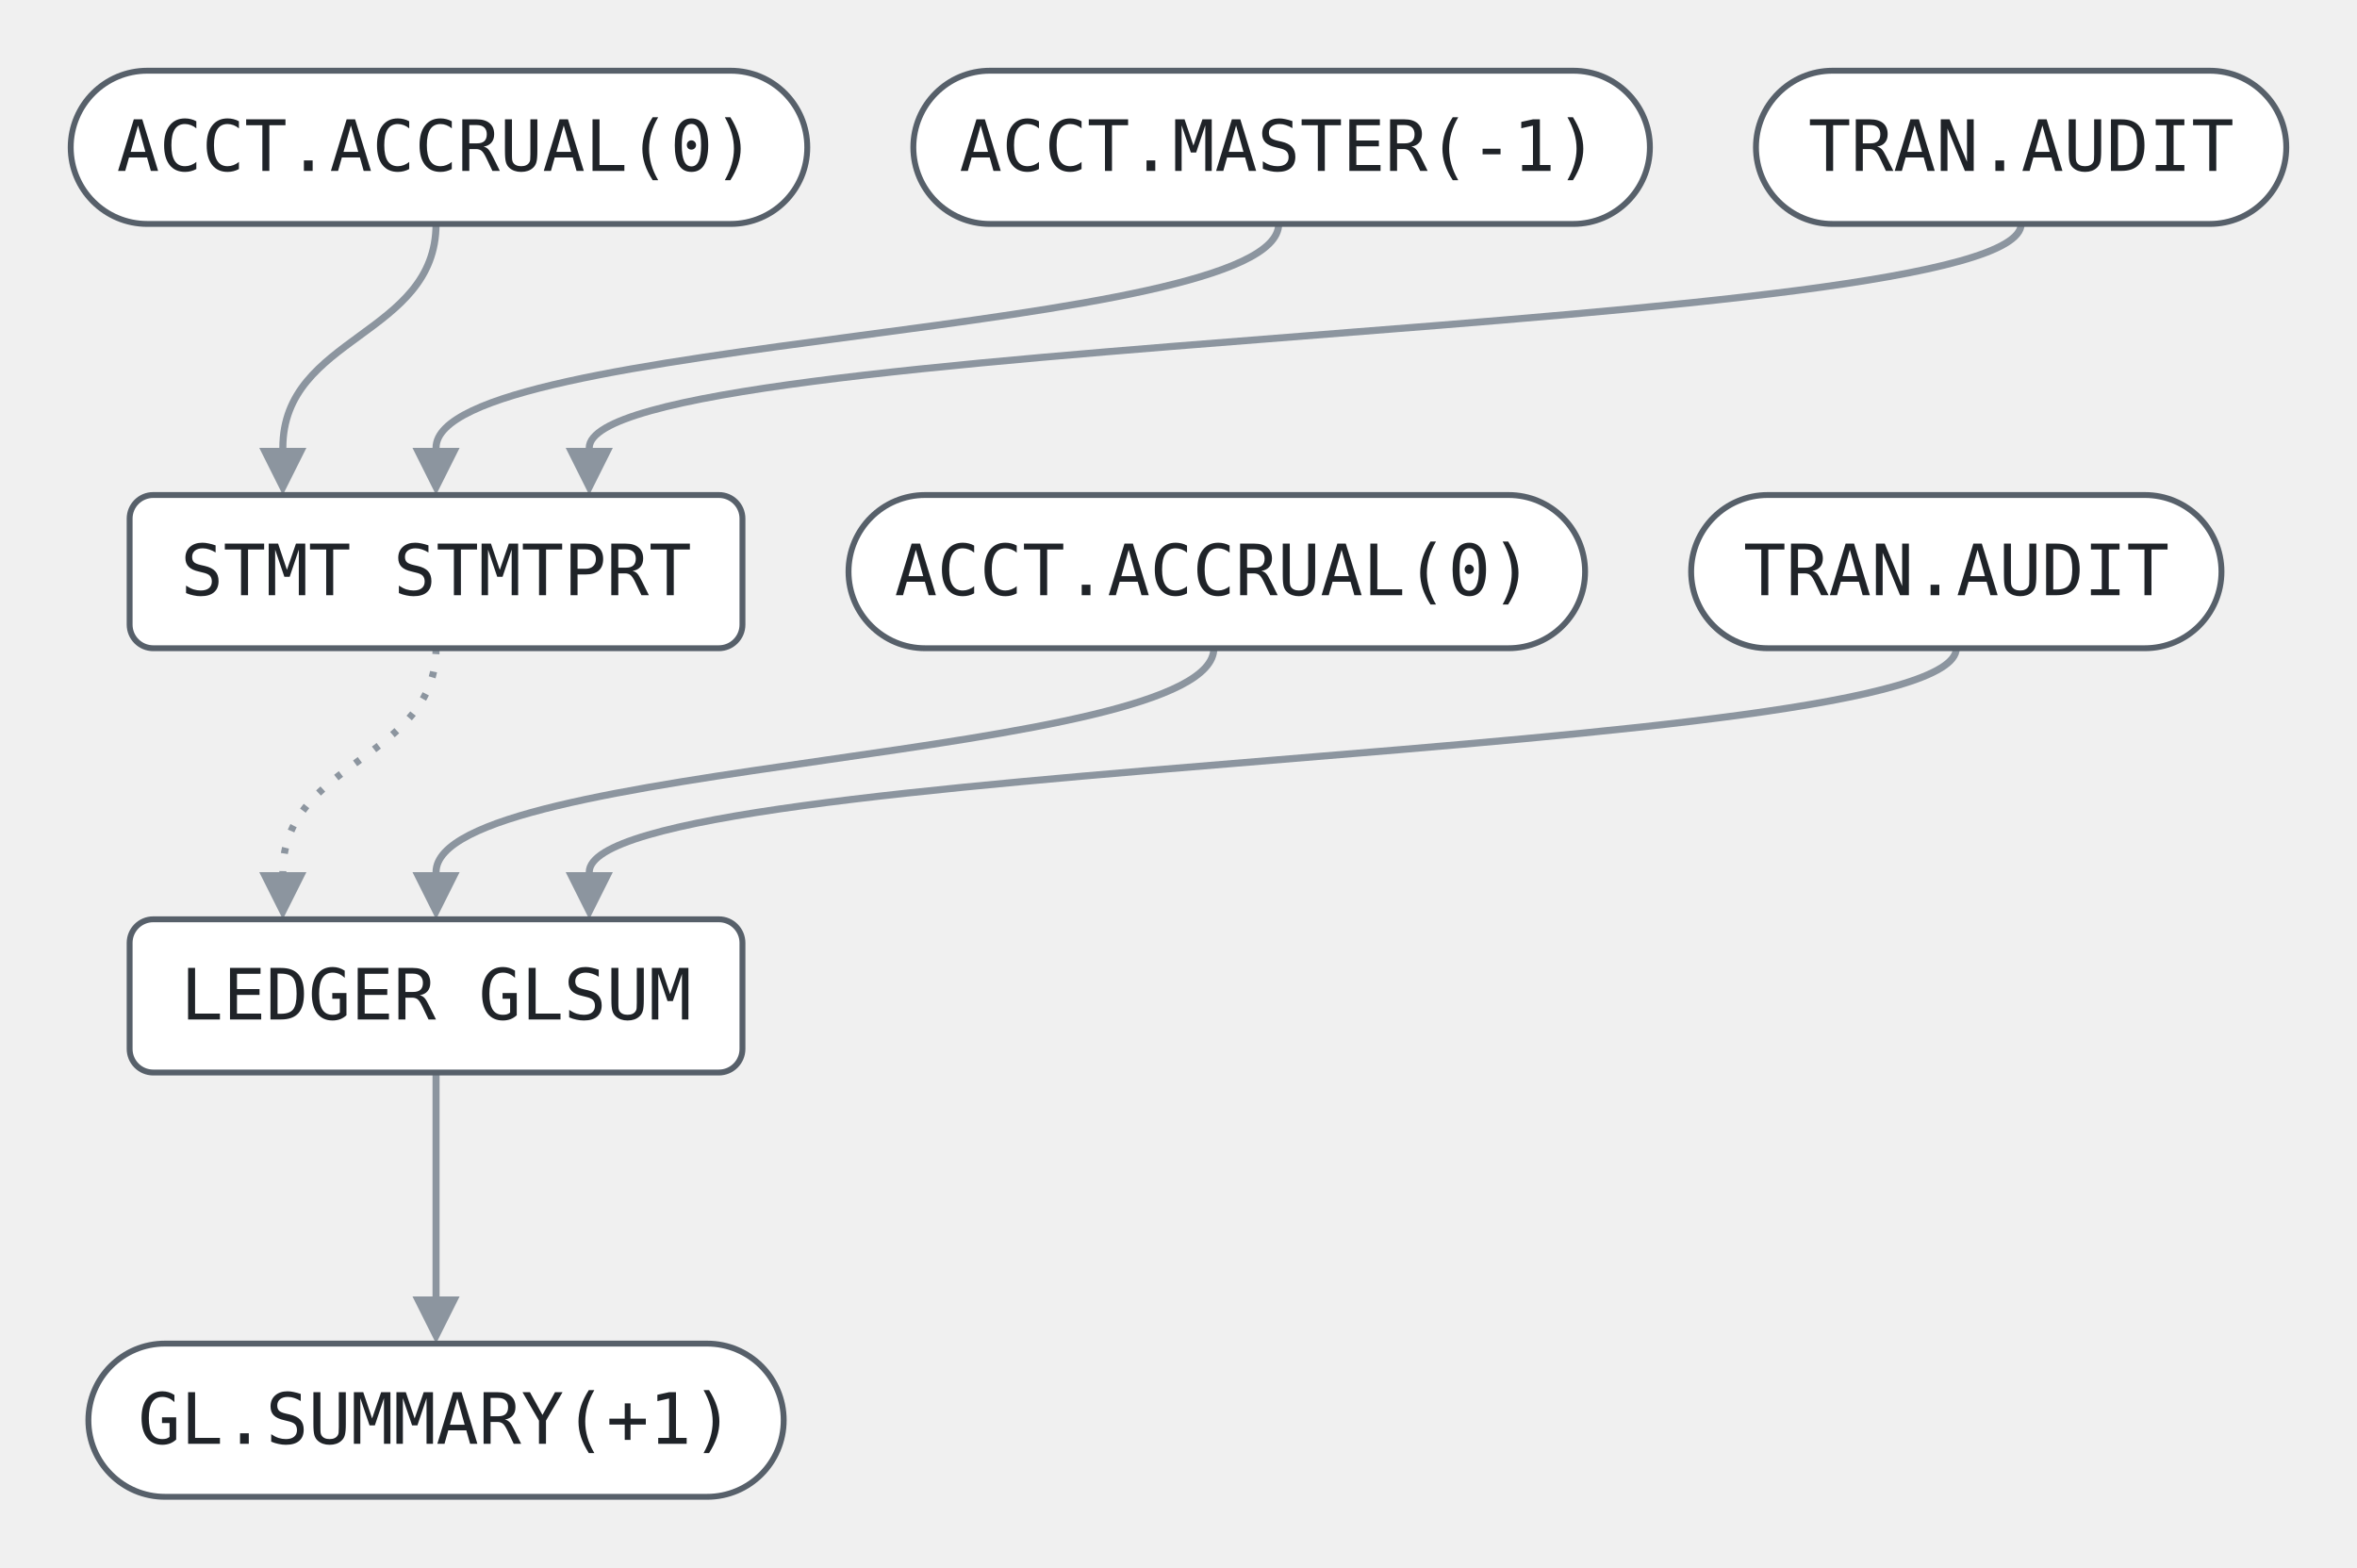
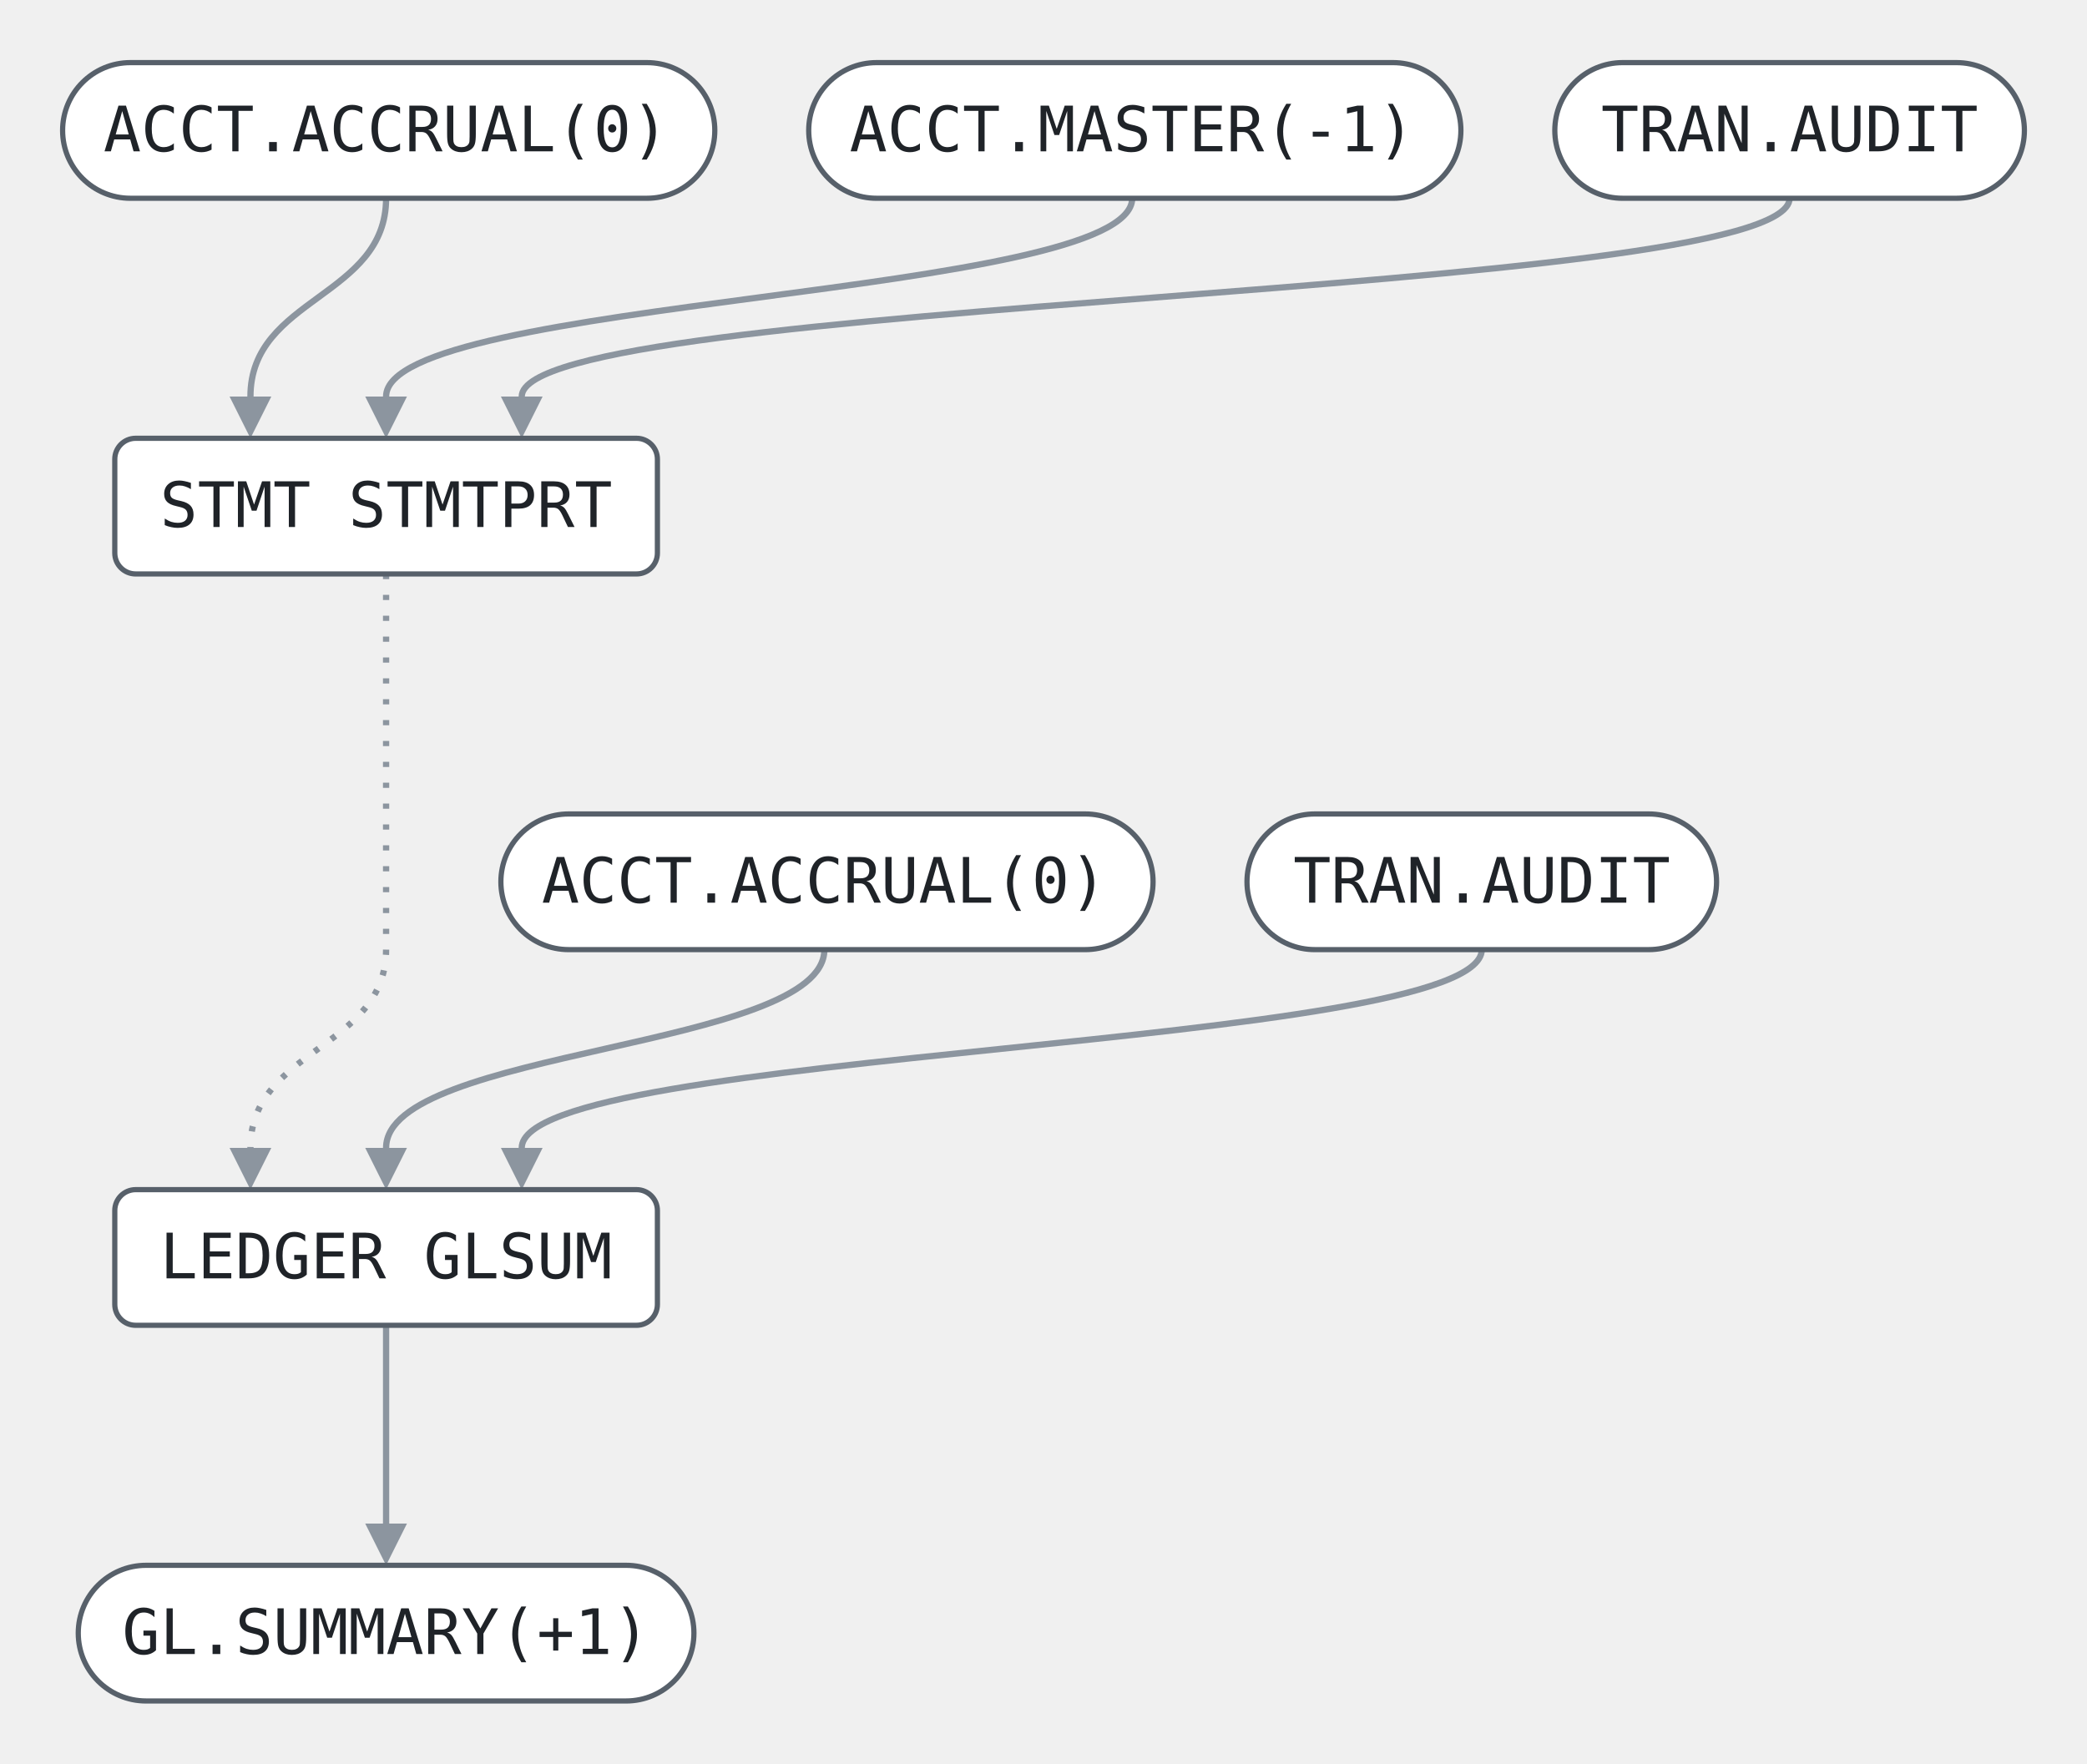
- <svg xmlns="http://www.w3.org/2000/svg" width="400" height="266" viewBox="0 0 400 266" font-family="ui-monospace, SFMono-Regular, Menlo, Consolas, monospace" font-size="12">
+ <svg xmlns="http://www.w3.org/2000/svg" width="400" height="338" viewBox="0 0 400 338" font-family="ui-monospace, SFMono-Regular, Menlo, Consolas, monospace" font-size="12">
  <style>
.box { fill: #ffffff; stroke: #57606a; stroke-width: 1 }
.box.emphasis { stroke-width: 2.5 }
.label { fill: #1f2328 }
.edge { fill: none; stroke: #8c959f; stroke-width: 1.2 }
.edge.dashed { stroke-dasharray: 4 3 }
.edge.dotted { stroke-dasharray: 1 3 }
.head { fill: #8c959f }
@media (prefers-color-scheme: dark) {
  .box { fill: #161b22; stroke: #8b949e }
  .label { fill: #e6edf3 }
  .edge { stroke: #6e7681 }
  .head { fill: #6e7681 }
}
</style>
  <defs>
    <marker id="arrow" viewBox="0 0 8 8" refX="0" refY="4" markerUnits="userSpaceOnUse" markerWidth="8" markerHeight="8" orient="auto-start-reverse">
      <path class="head" d="M0,0 L8,4 L0,8 z" />
    </marker>
  </defs>
  <path class="edge" d="M74,38 C74,57 48,57 48,76" marker-end="url(#arrow)" />
  <path class="edge" d="M217,38 C217,57 74,57 74,76" marker-end="url(#arrow)" />
  <path class="edge" d="M343,38 C343,57 100,57 100,76" marker-end="url(#arrow)" />
-   <path class="edge" d="M206,110 C206,129 74,129 74,148" marker-end="url(#arrow)" />
-   <path class="edge" d="M332,110 C332,129 100,129 100,148" marker-end="url(#arrow)" />
-   <path class="edge dotted" d="M74,110 C74,129 48,129 48,148" marker-end="url(#arrow)" />
-   <path class="edge" d="M74,182 C74,201 74,201 74,220" marker-end="url(#arrow)" />
+   <path class="edge" d="M158,182 C158,201 74,201 74,220" marker-end="url(#arrow)" />
+   <path class="edge" d="M284,182 C284,201 100,201 100,220" marker-end="url(#arrow)" />
+   <path class="edge dotted" d="M74,110 C74,133 74,133 74,156 L74,182 C74,201 48,201 48,220" marker-end="url(#arrow)" />
+   <path class="edge" d="M74,254 C74,273 74,273 74,292" marker-end="url(#arrow)" />
  <g>
    <rect class="box" x="12" y="12" width="125" height="26" rx="13" />
    <text class="label" x="74" y="29" text-anchor="middle">ACCT.ACCRUAL(0)</text>
  </g>
  <g>
    <rect class="box" x="155" y="12" width="125" height="26" rx="13" />
    <text class="label" x="217" y="29" text-anchor="middle">ACCT.MASTER(-1)</text>
  </g>
  <g>
    <rect class="box" x="298" y="12" width="90" height="26" rx="13" />
    <text class="label" x="343" y="29" text-anchor="middle">TRAN.AUDIT</text>
  </g>
  <a href="../../../pangaea/jobs/MONTHLY.jcl#L16">
    <rect class="box" x="22" y="84" width="104" height="26" rx="4" />
    <text class="label" x="74" y="101" text-anchor="middle">STMT STMTPRT</text>
  </a>
  <g>
-     <rect class="box" x="144" y="84" width="125" height="26" rx="13" />
-     <text class="label" x="206" y="101" text-anchor="middle">ACCT.ACCRUAL(0)</text>
+     <rect class="box" x="96" y="156" width="125" height="26" rx="13" />
+     <text class="label" x="158" y="173" text-anchor="middle">ACCT.ACCRUAL(0)</text>
  </g>
  <g>
-     <rect class="box" x="287" y="84" width="90" height="26" rx="13" />
-     <text class="label" x="332" y="101" text-anchor="middle">TRAN.AUDIT</text>
+     <rect class="box" x="239" y="156" width="90" height="26" rx="13" />
+     <text class="label" x="284" y="173" text-anchor="middle">TRAN.AUDIT</text>
  </g>
  <a href="../../../pangaea/jobs/MONTHLY.jcl#L25">
-     <rect class="box" x="22" y="156" width="104" height="26" rx="4" />
-     <text class="label" x="74" y="173" text-anchor="middle">LEDGER GLSUM</text>
+     <rect class="box" x="22" y="228" width="104" height="26" rx="4" />
+     <text class="label" x="74" y="245" text-anchor="middle">LEDGER GLSUM</text>
  </a>
  <g>
-     <rect class="box" x="15" y="228" width="118" height="26" rx="13" />
-     <text class="label" x="74" y="245" text-anchor="middle">GL.SUMMARY(+1)</text>
+     <rect class="box" x="15" y="300" width="118" height="26" rx="13" />
+     <text class="label" x="74" y="317" text-anchor="middle">GL.SUMMARY(+1)</text>
  </g>
</svg>
